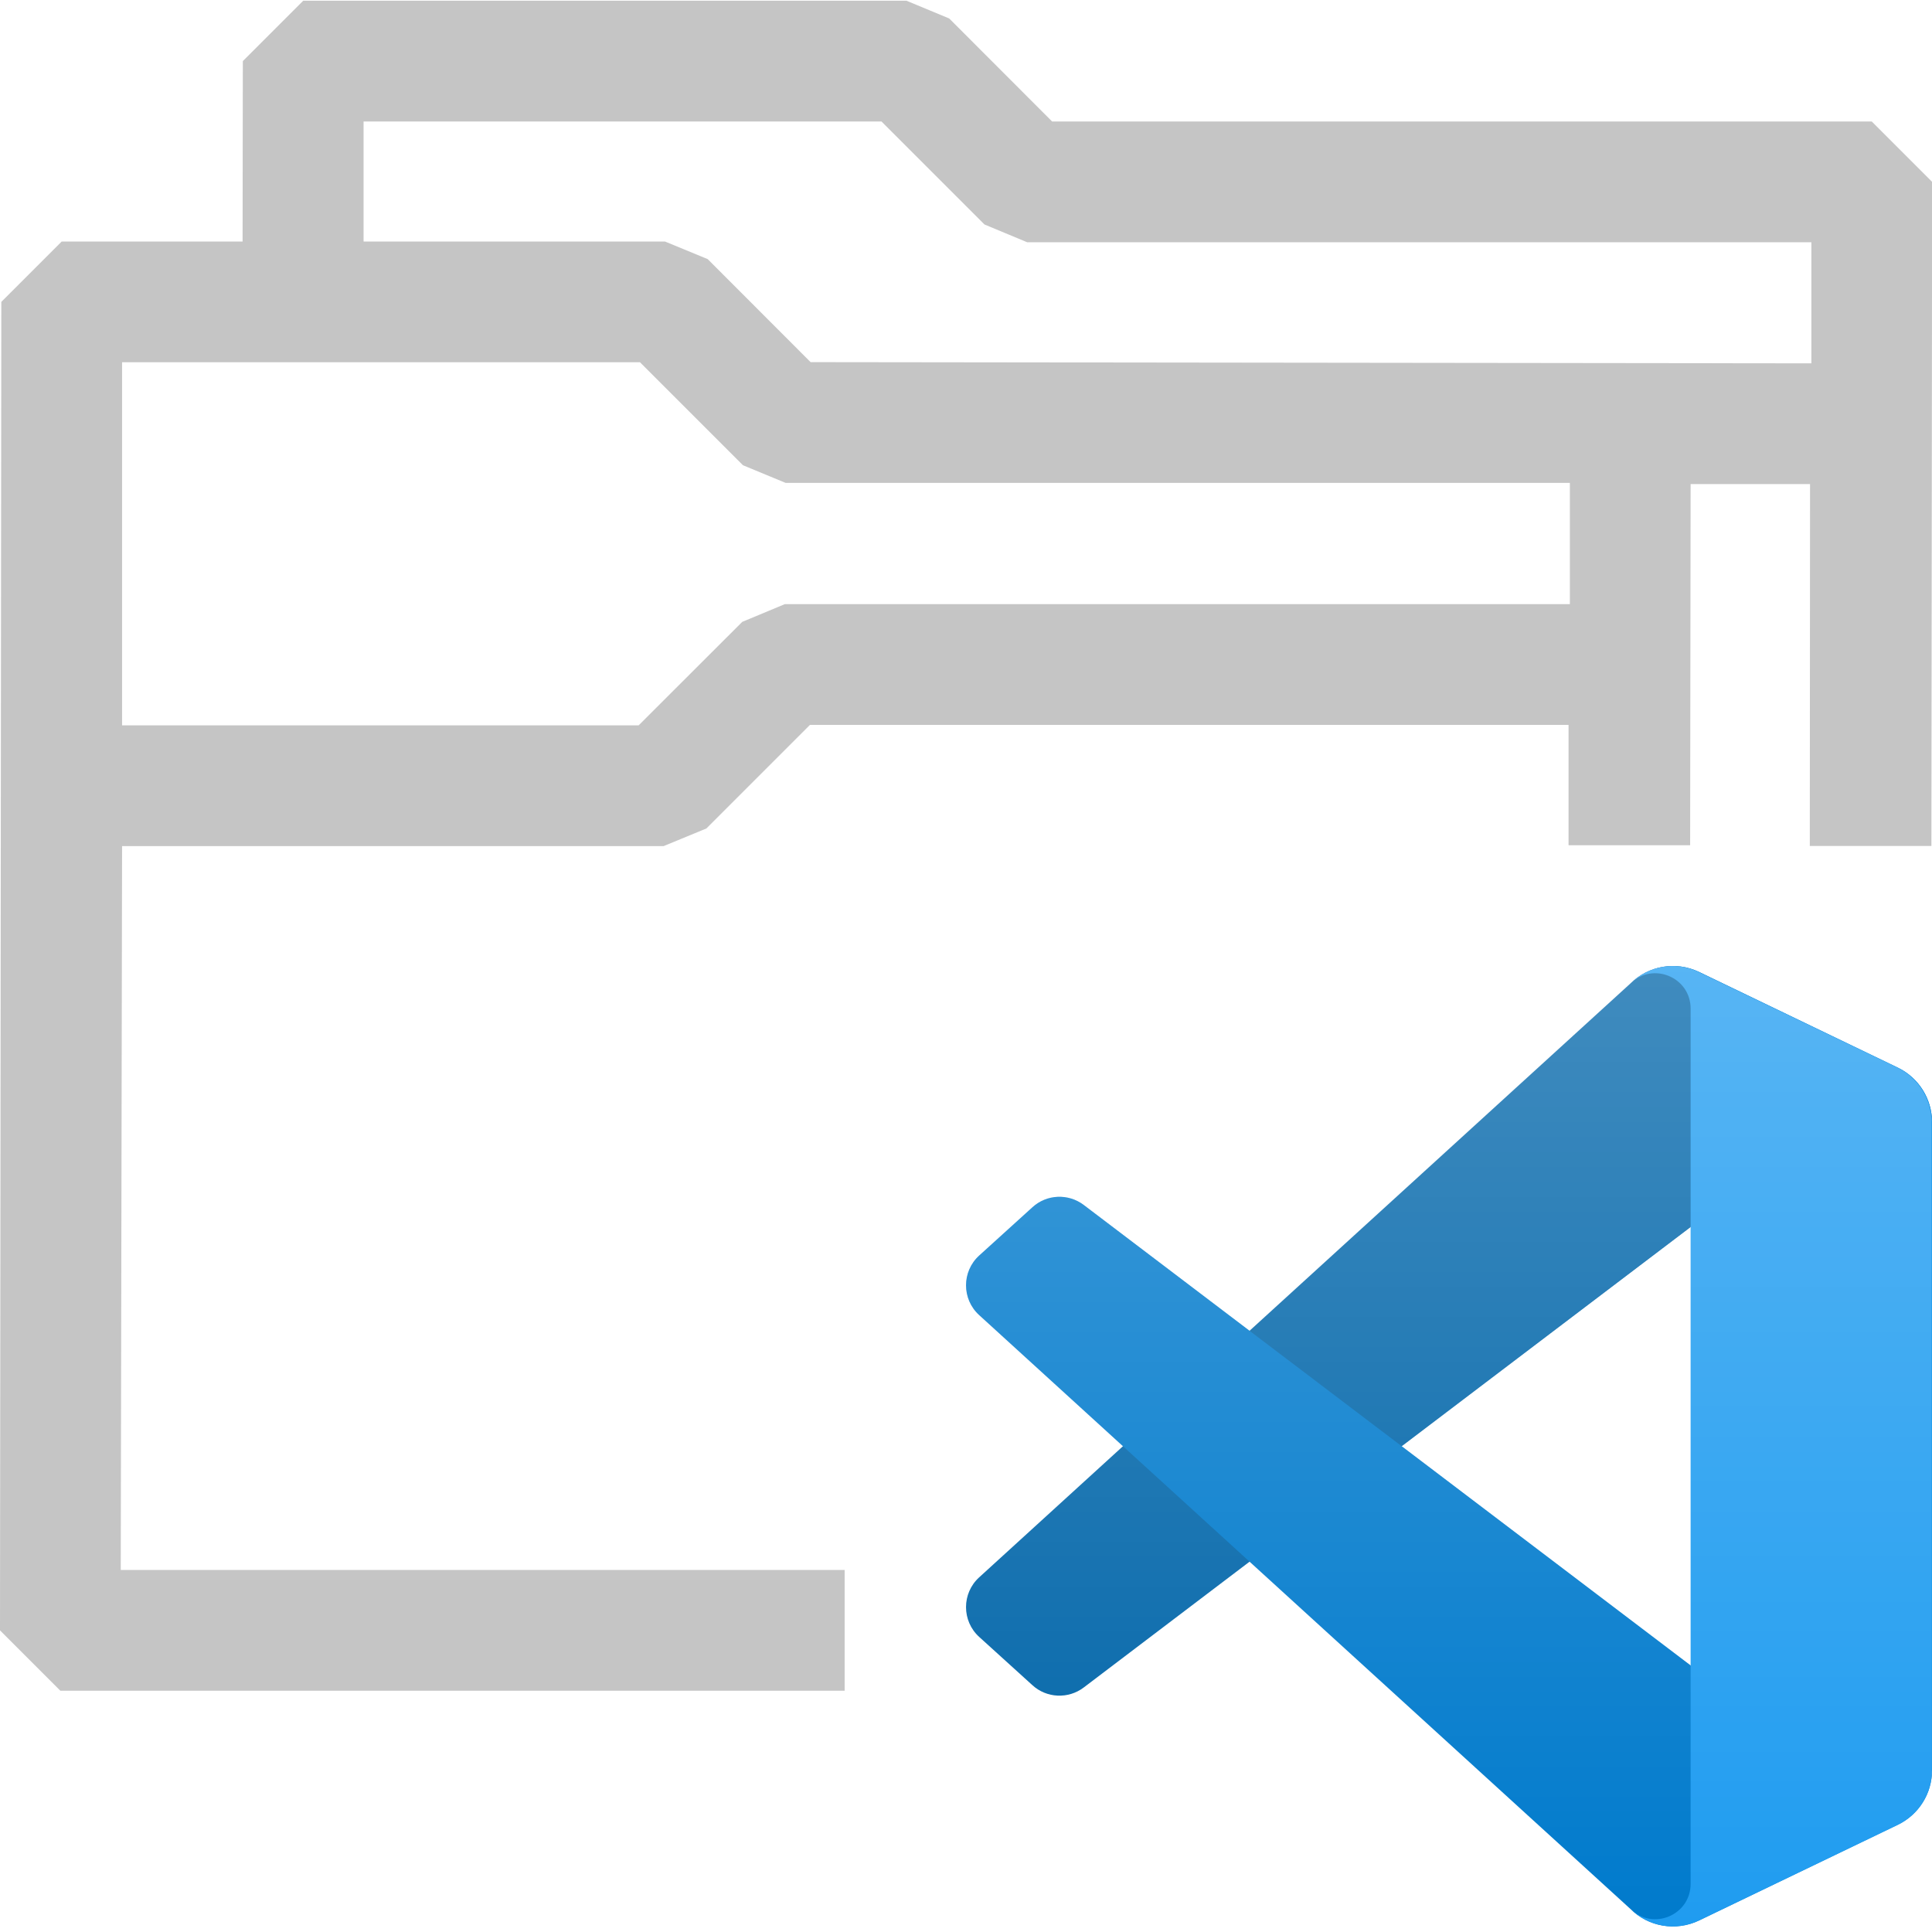
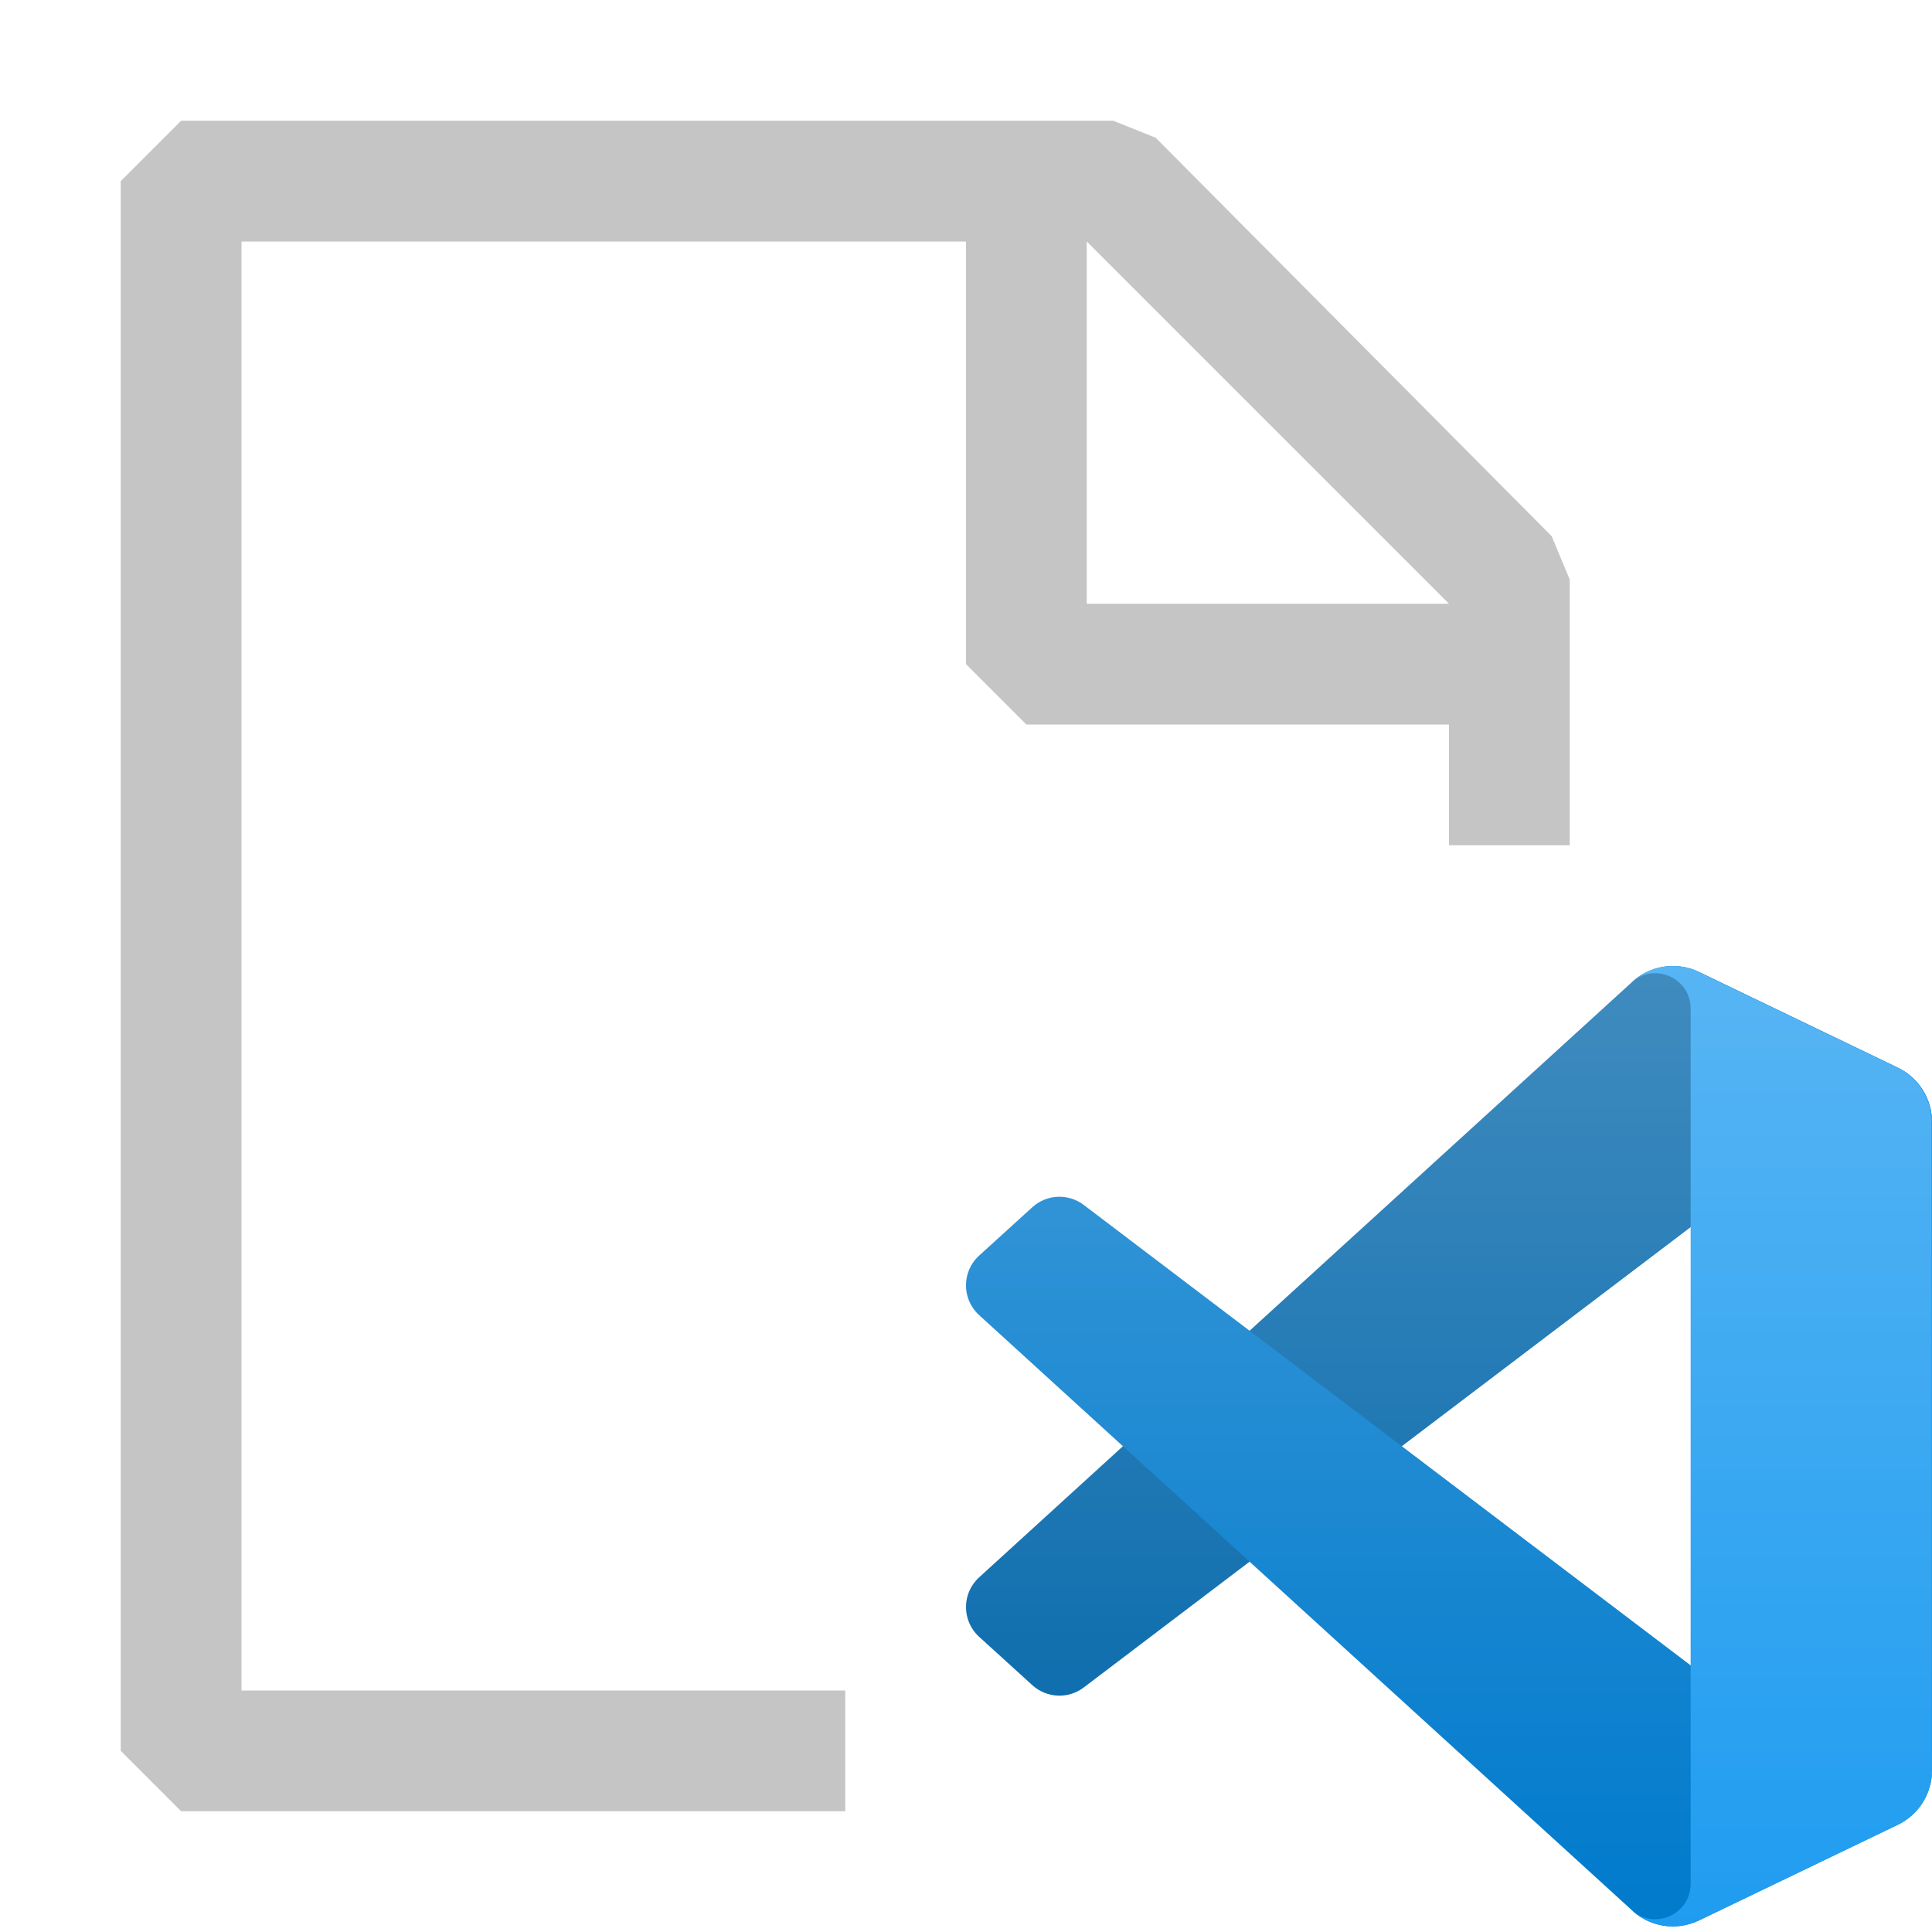
<svg xmlns="http://www.w3.org/2000/svg" width="16px" height="16px" viewBox="0 0 16 16" version="1.1" xml:space="preserve" style="fill-rule:evenodd;clip-rule:evenodd;stroke-linejoin:round;stroke-miterlimit:2;">
-   <path d="M3.011,2l2.496,0l0.354,0.146l0.852,0.853l8.288,0.01l0,-1.003l-6.495,0l-0.353,-0.147l-0.853,-0.853l-4.289,0l0,0.994Zm2.289,1l-4.289,0l0,3.007l4.278,0l0.858,-0.857l0.353,-0.147l6.501,0l0,-1.004l-6.495,0l-0.353,-0.146l-0.853,-0.853Zm7.69,4l0,-0.997l-6.282,0l-0.858,0.858l-0.354,0.146l-4.485,0l-0.011,5.995l5.995,0l0,1l-6.495,0l-0.5,-0.5l0.011,-11.002l0.5,-0.5l1.498,0l0.002,-1.494l0.5,-0.5l4.996,0l0.354,0.147l0.852,0.853l6.788,0l0.5,0.5l-0.006,5.5l-1.007,0l0.002,-2.997l-0.989,0l-0.004,2.991l-1.007,0Z" style="fill:#c5c5c5;" />
-   <g>
-     <path d="M15.717,8.843l-1.647,-0.794c-0.191,-0.091 -0.419,-0.053 -0.569,0.097l-5.392,4.917c-0.145,0.132 -0.145,0.361 0,0.493l0.441,0.4c0.118,0.108 0.297,0.116 0.425,0.019l6.494,-4.927c0.218,-0.165 0.531,-0.01 0.531,0.264l0,-0.019c0,-0.192 -0.11,-0.367 -0.283,-0.45Z" style="fill:#0065a9;fill-rule:nonzero;" />
-     <path d="M15.717,15.111l-1.647,0.794c-0.191,0.091 -0.419,0.053 -0.569,-0.097l-5.392,-4.917c-0.145,-0.132 -0.145,-0.361 0,-0.493l0.441,-0.4c0.118,-0.108 0.297,-0.116 0.425,-0.019l6.494,4.927c0.218,0.165 0.531,0.009 0.531,-0.264l0,0.019c0,0.192 -0.11,0.367 -0.283,0.45Z" style="fill:#007acc;fill-rule:nonzero;" />
-     <path d="M14.07,15.905c-0.191,0.091 -0.419,0.053 -0.568,-0.097c0.184,0.184 0.499,0.054 0.499,-0.207l0,-7.248c0,-0.261 -0.315,-0.391 -0.499,-0.207c0.149,-0.15 0.377,-0.188 0.568,-0.097l1.647,0.792c0.173,0.084 0.283,0.259 0.283,0.451l0,5.37c0,0.192 -0.11,0.367 -0.283,0.451l-1.647,0.792Z" style="fill:#1f9cf0;fill-rule:nonzero;" />
-     <path d="M13.669,15.92c0.126,0.049 0.27,0.046 0.397,-0.015l1.646,-0.792c0.173,-0.084 0.283,-0.259 0.283,-0.451l0,-5.37c0,-0.192 -0.11,-0.367 -0.283,-0.451l-1.646,-0.792c-0.167,-0.08 -0.362,-0.06 -0.508,0.046c-0.021,0.015 -0.041,0.032 -0.06,0.051l-3.151,2.875l-1.373,-1.042c-0.127,-0.097 -0.306,-0.089 -0.425,0.019l-0.44,0.4c-0.145,0.132 -0.145,0.361 0,0.493l1.19,1.086l-1.19,1.086c-0.145,0.132 -0.145,0.361 0,0.493l0.44,0.4c0.119,0.108 0.298,0.116 0.425,0.019l1.373,-1.042l3.151,2.875c0.05,0.05 0.109,0.087 0.171,0.112Zm0.329,-5.758l-2.391,1.815l2.391,1.815l0,-3.63Z" style="fill:url(#_Linear1);" />
+   <g transform="matrix(0.0312309,0,0,0.0312309,8.00488,7.97939)">
+     <path d="M246.94,27.638L194.193,2.241C188.088,-0.698 180.791,0.542 175.999,5.333L3.324,162.773C-1.321,167.008 -1.315,174.32 3.335,178.548L17.44,191.37C21.242,194.827 26.968,195.081 31.062,191.976L239.003,34.227C245.979,28.935 255.999,33.91 255.999,42.667L255.999,42.054C255.999,35.908 252.478,30.305 246.94,27.638Z" style="fill:rgb(0,101,169);fill-rule:nonzero;" />
+     <path d="M246.94,228.362L194.193,253.759C188.088,256.698 180.791,255.458 175.999,250.667L3.324,93.227C-1.321,88.993 -1.315,81.68 3.335,77.452L17.44,64.63C21.242,61.173 26.968,60.919 31.062,64.025L239.003,221.773C245.979,227.065 255.999,222.09 255.999,213.333L255.999,213.946C255.999,220.092 252.478,225.695 246.94,228.362Z" style="fill:rgb(0,122,204);fill-rule:nonzero;" />
+     <path d="M194.196,253.763C188.089,256.7 180.792,255.459 176,250.667C181.904,256.571 192,252.389 192,244.039L192,11.961C192,3.611 181.904,-0.571 176,5.333C180.792,0.541 188.089,-0.701 194.196,2.236L246.934,27.599C252.476,30.264 256,35.869 256,42.018L256,213.983C256,220.132 252.476,225.737 246.934,228.402L194.196,253.763Z" style="fill:rgb(31,156,240);fill-rule:nonzero;" />
+     <path d="M181.378,254.252C185.41,255.822 190.008,255.722 194.077,253.764L246.783,228.402C252.322,225.737 255.844,220.132 255.844,213.983L255.844,42.018C255.844,35.869 252.322,30.264 246.784,27.599L194.077,2.237C188.737,-0.333 182.486,0.296 177.798,3.704C177.129,4.191 176.491,4.734 175.892,5.333L74.993,97.386L31.043,64.025C26.952,60.919 21.229,61.173 17.429,64.63L3.333,77.452C-1.315,81.68 -1.32,88.993 3.322,93.227L41.436,128L3.322,162.773C-1.32,167.008 -1.315,174.32 3.333,178.548L17.429,191.37C21.229,194.827 26.952,195.081 31.043,191.976L74.993,158.614L175.892,250.667C177.488,252.264 179.363,253.467 181.378,254.252ZM191.883,69.885L115.323,128L191.883,186.115L191.883,69.885Z" style="fill:url(#_Linear1);" />
+   </g>
+   <g transform="matrix(1,0,0,1,-1,0)">
+     <path d="M8,15L2.5,15L2,14.5L2,1.5L2.5,1L10.22,1L10.57,1.14L13.85,4.44L14,4.8L14,7L13,7L13,6L9.5,6L9,5.5L9,2L3,2L3,14L8,14L8,15ZM13,5L10,5L10,2L13,5Z" style="fill:rgb(197,197,197);" />
  </g>
  <defs>
-     <linearGradient id="_Linear1" x1="0" y1="0" x2="1" y2="0" gradientUnits="userSpaceOnUse" gradientTransform="matrix(4.87036e-16,7.9539,-7.9539,4.87036e-16,11.9976,8.00001)">
-       <stop offset="0" style="stop-color:#fff;stop-opacity:0.25" />
-       <stop offset="1" style="stop-color:#fff;stop-opacity:0" />
+     <linearGradient id="_Linear1" x1="0" y1="0" x2="1" y2="0" gradientUnits="userSpaceOnUse" gradientTransform="matrix(1.55947e-14,254.68,-254.68,1.55947e-14,127.844,0.659988)">
+       <stop offset="0" style="stop-color:white;stop-opacity:0.25" />
+       <stop offset="1" style="stop-color:white;stop-opacity:0" />
    </linearGradient>
  </defs>
</svg>
